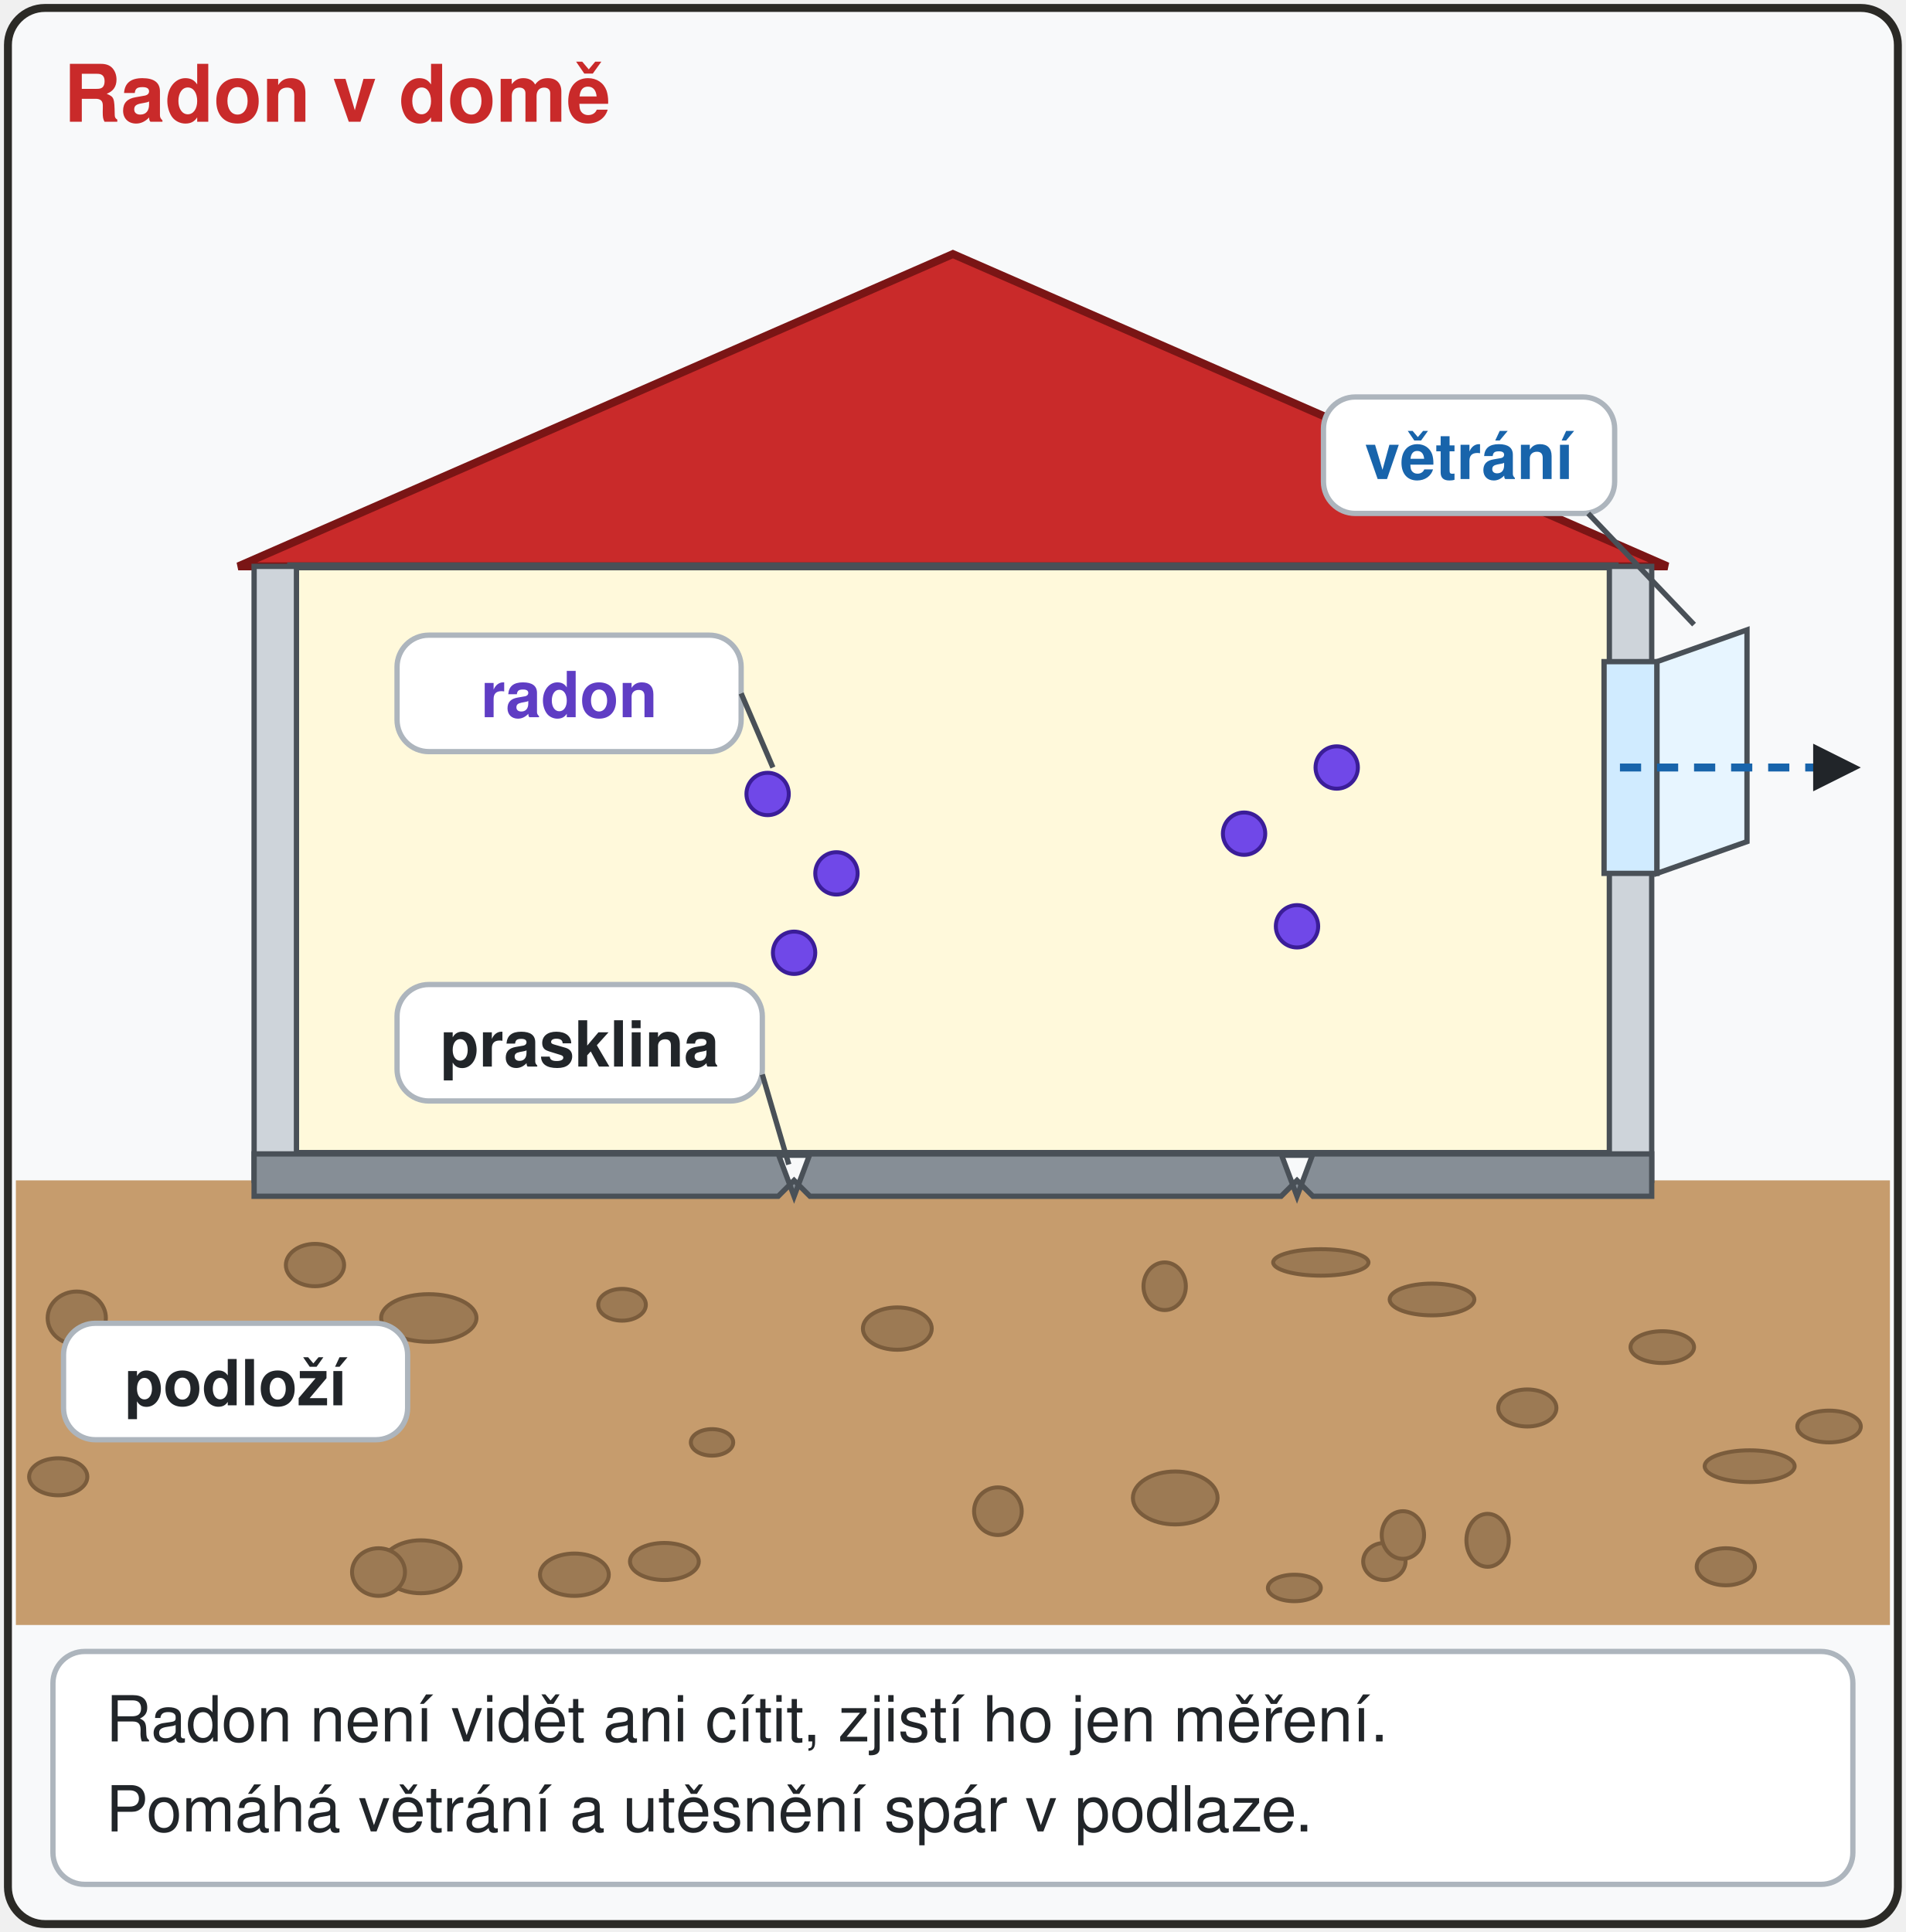
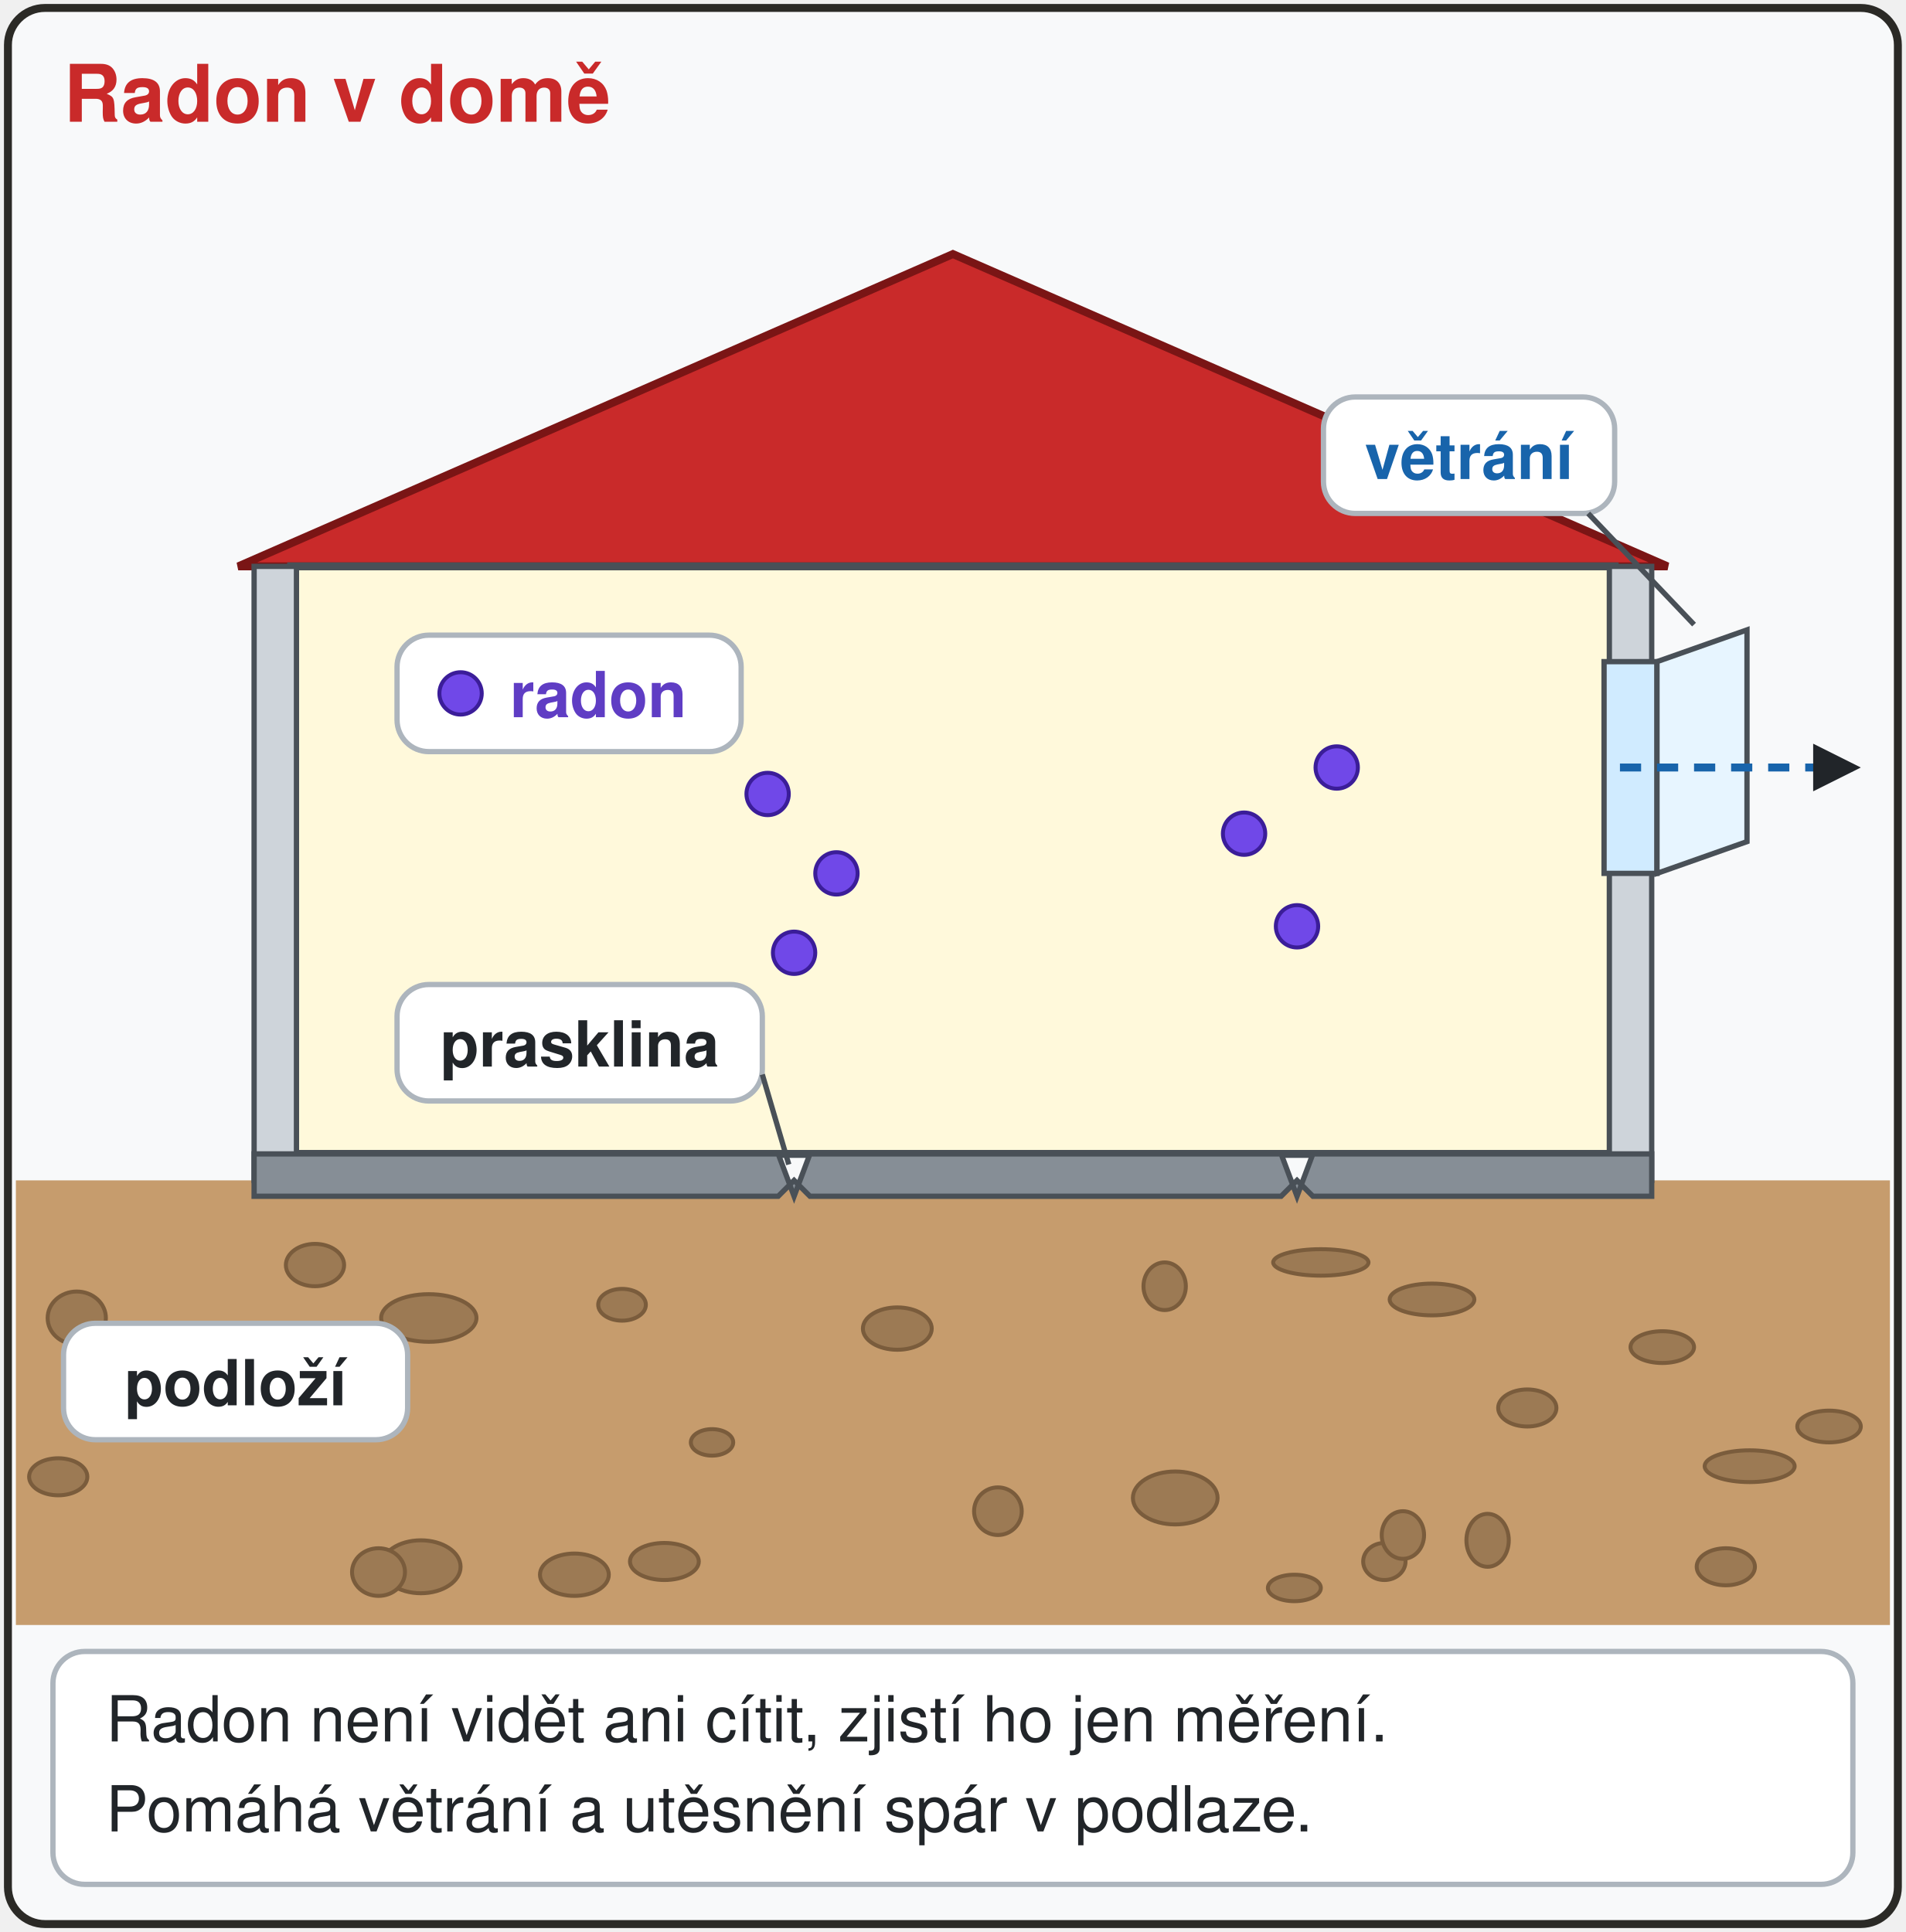
<svg xmlns="http://www.w3.org/2000/svg" viewBox="0 0 720 730" font-family="'Segoe UI', Helvetica, Arial, sans-serif" role="img" aria-label="Radon v domě: přírodní radioaktivní plyn radon proniká z podloží prasklinami v podlaze do místnosti. Není vidět ani cítit, zjistí ho jen měření. Pomáhá větrání a utěsnění spár. Animace: kuličky radonu stoupají z podloží prasklinami do domu a otevřeným oknem odcházejí ven.">
  <style>.r0{animation:r0 6s linear infinite;animation-delay:-0.0s}@keyframes r0{0%{transform:translate(0px,220px);opacity:0}8%{opacity:1}30%{transform:translate(0px,84px)}60%{transform:translate(0,0)}90%{transform:translate(390px,-70px);opacity:1}100%{transform:translate(390px,-70px);opacity:0}}.r1{animation:r1 6s linear infinite;animation-delay:-1.0s}@keyframes r1{0%{transform:translate(-16px,250px);opacity:0}8%{opacity:1}30%{transform:translate(-16px,114px)}60%{transform:translate(0,0)}90%{transform:translate(374px,-40px);opacity:1}100%{transform:translate(374px,-40px);opacity:0}}.r2{animation:r2 6s linear infinite;animation-delay:-2.0s}@keyframes r2{0%{transform:translate(10px,280px);opacity:0}8%{opacity:1}30%{transform:translate(10px,144px)}60%{transform:translate(0,0)}90%{transform:translate(400px,-10px);opacity:1}100%{transform:translate(400px,-10px);opacity:0}}.r3{animation:r3 6s linear infinite;animation-delay:-3.0s}@keyframes r3{0%{transform:translate(0px,230px);opacity:0}8%{opacity:1}30%{transform:translate(0px,94px)}60%{transform:translate(0,0)}90%{transform:translate(200px,-60px);opacity:1}100%{transform:translate(200px,-60px);opacity:0}}.r4{animation:r4 6s linear infinite;animation-delay:-4.0s}@keyframes r4{0%{transform:translate(20px,265px);opacity:0}8%{opacity:1}30%{transform:translate(20px,129px)}60%{transform:translate(0,0)}90%{transform:translate(220px,-25px);opacity:1}100%{transform:translate(220px,-25px);opacity:0}}.r5{animation:r5 6s linear infinite;animation-delay:-5.0s}@keyframes r5{0%{transform:translate(-15px,290px);opacity:0}8%{opacity:1}30%{transform:translate(-15px,154px)}60%{transform:translate(0,0)}90%{transform:translate(185px,0px);opacity:1}100%{transform:translate(185px,0px);opacity:0}}@media (prefers-reduced-motion: reduce){*{animation:none!important}}</style>
  <defs>
    <radialGradient id="gP" cx="0.35" cy="0.32" r="0.75">
      <stop offset="0" stop-color="#ffc9c9" />
      <stop offset="0.45" stop-color="#e03131" />
      <stop offset="1" stop-color="#8f1d1d" />
    </radialGradient>
    <radialGradient id="gN" cx="0.35" cy="0.32" r="0.75">
      <stop offset="0" stop-color="#ffffff" />
      <stop offset="0.5" stop-color="#ced4da" />
      <stop offset="1" stop-color="#7d858c" />
    </radialGradient>
    <radialGradient id="gE" cx="0.35" cy="0.32" r="0.75">
      <stop offset="0" stop-color="#a5d8ff" />
      <stop offset="0.5" stop-color="#1971c2" />
      <stop offset="1" stop-color="#0b3d6b" />
    </radialGradient>
    <radialGradient id="gO" cx="0.35" cy="0.32" r="0.75">
      <stop offset="0" stop-color="#fff3bf" />
      <stop offset="0.5" stop-color="#fab005" />
      <stop offset="1" stop-color="#d9480f" />
    </radialGradient>
    <radialGradient id="zar" cx="0.5" cy="0.5" r="0.5">
      <stop offset="0" stop-color="#ffe066" stop-opacity="0.9" />
      <stop offset="1" stop-color="#ffe066" stop-opacity="0" />
    </radialGradient>
    <linearGradient id="kov" x1="0" y1="0" x2="1" y2="0">
      <stop offset="0" stop-color="#868e96" />
      <stop offset="0.45" stop-color="#f1f3f5" />
      <stop offset="1" stop-color="#adb5bd" />
    </linearGradient>
    <linearGradient id="kuze" x1="0" y1="0" x2="1" y2="0">
      <stop offset="0" stop-color="#f4b48a" />
      <stop offset="0.5" stop-color="#ffd8b8" />
      <stop offset="1" stop-color="#e8996b" />
    </linearGradient>
    <linearGradient id="kamen" x1="0" y1="0" x2="1" y2="1">
      <stop offset="0" stop-color="#8a7866" />
      <stop offset="1" stop-color="#3b3128" />
    </linearGradient>
    <linearGradient id="oblek" x1="0" y1="0" x2="1" y2="0">
      <stop offset="0" stop-color="#e67700" />
      <stop offset="0.4" stop-color="#fcc419" />
      <stop offset="1" stop-color="#d9480f" />
    </linearGradient>
    <linearGradient id="drevo" x1="0" y1="0" x2="0" y2="1">
      <stop offset="0" stop-color="#c8925f" />
      <stop offset="1" stop-color="#8b5a2b" />
    </linearGradient>
    <filter id="rozm" x="-30%" y="-30%" width="160%" height="160%">
      <feGaussianBlur stdDeviation="6" />
    </filter>
    <marker id="s-tm" markerUnits="userSpaceOnUse" markerWidth="18" markerHeight="18" refX="15" refY="9" orient="auto">
      <path d="M0,0 L18,9 L0,18 z" fill="#212529" />
    </marker>
    <marker id="s-fi" markerUnits="userSpaceOnUse" markerWidth="18" markerHeight="18" refX="15" refY="9" orient="auto">
      <path d="M0,0 L18,9 L0,18 z" fill="#862e9c" />
    </marker>
    <marker id="s-se" markerUnits="userSpaceOnUse" markerWidth="16" markerHeight="16" refX="13" refY="8" orient="auto-start-reverse">
      <path d="M0,0 L16,8 L0,16 z" fill="#495057" />
    </marker>
  </defs>
  <rect x="3" y="3" width="714" height="724" rx="14" fill="#f8f9fa" stroke="#2b2a26" stroke-width="3" />
  <text x="24" y="46" font-size="30" font-weight="bold" fill="#c92a2a" text-anchor="start">Radon v domě</text>
  <rect x="6" y="446" width="708" height="168" fill="#c69c6d" />
  <ellipse cx="444" cy="566" rx="16" ry="10" fill="#9c7a54" stroke="#7a5c3c" stroke-width="1.5" />
  <ellipse cx="523" cy="590" rx="8" ry="7" fill="#9c7a54" stroke="#7a5c3c" stroke-width="1.5" />
  <ellipse cx="661" cy="554" rx="17" ry="6" fill="#9c7a54" stroke="#7a5c3c" stroke-width="1.5" />
  <ellipse cx="339" cy="502" rx="13" ry="8" fill="#9c7a54" stroke="#7a5c3c" stroke-width="1.5" />
  <ellipse cx="29" cy="498" rx="11" ry="10" fill="#9c7a54" stroke="#7a5c3c" stroke-width="1.5" />
  <ellipse cx="541" cy="491" rx="16" ry="6" fill="#9c7a54" stroke="#7a5c3c" stroke-width="1.5" />
  <ellipse cx="440" cy="486" rx="8" ry="9" fill="#9c7a54" stroke="#7a5c3c" stroke-width="1.5" />
  <ellipse cx="162" cy="498" rx="18" ry="9" fill="#9c7a54" stroke="#7a5c3c" stroke-width="1.5" />
  <ellipse cx="217" cy="595" rx="13" ry="8" fill="#9c7a54" stroke="#7a5c3c" stroke-width="1.5" />
  <ellipse cx="159" cy="592" rx="15" ry="10" fill="#9c7a54" stroke="#7a5c3c" stroke-width="1.5" />
  <ellipse cx="628" cy="509" rx="12" ry="6" fill="#9c7a54" stroke="#7a5c3c" stroke-width="1.5" />
  <ellipse cx="119" cy="478" rx="11" ry="8" fill="#9c7a54" stroke="#7a5c3c" stroke-width="1.5" />
  <ellipse cx="22" cy="558" rx="11" ry="7" fill="#9c7a54" stroke="#7a5c3c" stroke-width="1.5" />
  <ellipse cx="577" cy="532" rx="11" ry="7" fill="#9c7a54" stroke="#7a5c3c" stroke-width="1.5" />
  <ellipse cx="499" cy="477" rx="18" ry="5" fill="#9c7a54" stroke="#7a5c3c" stroke-width="1.5" />
  <ellipse cx="530" cy="580" rx="8" ry="9" fill="#9c7a54" stroke="#7a5c3c" stroke-width="1.5" />
  <ellipse cx="269" cy="545" rx="8" ry="5" fill="#9c7a54" stroke="#7a5c3c" stroke-width="1.5" />
  <ellipse cx="143" cy="594" rx="10" ry="9" fill="#9c7a54" stroke="#7a5c3c" stroke-width="1.5" />
  <ellipse cx="652" cy="592" rx="11" ry="7" fill="#9c7a54" stroke="#7a5c3c" stroke-width="1.5" />
  <ellipse cx="377" cy="571" rx="9" ry="9" fill="#9c7a54" stroke="#7a5c3c" stroke-width="1.5" />
  <ellipse cx="562" cy="582" rx="8" ry="10" fill="#9c7a54" stroke="#7a5c3c" stroke-width="1.5" />
  <ellipse cx="82" cy="514" rx="14" ry="10" fill="#9c7a54" stroke="#7a5c3c" stroke-width="1.5" />
  <ellipse cx="251" cy="590" rx="13" ry="7" fill="#9c7a54" stroke="#7a5c3c" stroke-width="1.5" />
  <ellipse cx="235" cy="493" rx="9" ry="6" fill="#9c7a54" stroke="#7a5c3c" stroke-width="1.5" />
  <ellipse cx="489" cy="600" rx="10" ry="5" fill="#9c7a54" stroke="#7a5c3c" stroke-width="1.5" />
  <ellipse cx="691" cy="539" rx="12" ry="6" fill="#9c7a54" stroke="#7a5c3c" stroke-width="1.5" />
  <path d="M90 214L360 96L630 214Z" fill="#c92a2a" stroke="#7a1515" stroke-width="3" />
  <rect x="110" y="214" width="500" height="222" fill="#fff9db" stroke="#495057" stroke-width="3" />
  <rect x="96" y="214" width="16" height="232" fill="#ced4da" stroke="#495057" stroke-width="2" />
  <rect x="608" y="214" width="16" height="232" fill="#ced4da" stroke="#495057" stroke-width="2" />
  <path d="M96 436H294L300 452L306 436H484L490 452L496 436H624V452H496L490 446L484 452H306L300 446L294 452H96Z" fill="#868e96" stroke="#495057" stroke-width="2" />
  <rect x="606" y="250" width="20" height="80" fill="#d0ebff" stroke="#495057" stroke-width="2" />
  <path d="M626 250L660 238V318L626 330Z" fill="#e7f5ff" stroke="#495057" stroke-width="2" />
  <path d="M612 290H700" stroke="#1864ab" stroke-width="3" marker-end="url(#s-tm)" stroke-dasharray="8 6" />
  <circle class="r0" cx="300" cy="360" r="8" fill="#7048e8" stroke="#3b1d99" stroke-width="1.5" />
  <circle class="r1" cx="316" cy="330" r="8" fill="#7048e8" stroke="#3b1d99" stroke-width="1.5" />
  <circle class="r2" cx="290" cy="300" r="8" fill="#7048e8" stroke="#3b1d99" stroke-width="1.5" />
  <circle class="r3" cx="490" cy="350" r="8" fill="#7048e8" stroke="#3b1d99" stroke-width="1.5" />
  <circle class="r4" cx="470" cy="315" r="8" fill="#7048e8" stroke="#3b1d99" stroke-width="1.5" />
  <circle class="r5" cx="505" cy="290" r="8" fill="#7048e8" stroke="#3b1d99" stroke-width="1.5" />
  <rect x="150" y="240" width="130" height="44" rx="12" fill="#ffffff" stroke="#adb5bd" stroke-width="2" />
-   <text x="215" y="271" font-size="24" font-weight="bold" fill="#5f3dc4" text-anchor="middle">radon</text>
-   <path d="M280 262L292 290" stroke="#495057" stroke-width="2" />
+   <circle cx="174" cy="262" r="8" fill="#7048e8" stroke="#3b1d99" stroke-width="1.5" />
+   <text x="226" y="271" font-size="24" font-weight="bold" fill="#5f3dc4" text-anchor="middle">radon</text>
  <rect x="500" y="150" width="110" height="44" rx="12" fill="#ffffff" stroke="#adb5bd" stroke-width="2" />
  <text x="555" y="181" font-size="24" font-weight="bold" fill="#1864ab" text-anchor="middle">větrání</text>
  <path d="M600 194L640 236" stroke="#495057" stroke-width="2" />
  <rect x="150" y="372" width="138" height="44" rx="12" fill="#ffffff" stroke="#adb5bd" stroke-width="2" />
  <text x="219" y="403" font-size="24" font-weight="bold" fill="#212529" text-anchor="middle">prasklina</text>
  <path d="M288 406L298 440" stroke="#495057" stroke-width="2" />
  <rect x="24" y="500" width="130" height="44" rx="12" fill="#ffffff" stroke="#adb5bd" stroke-width="2" />
  <text x="89" y="531" font-size="24" font-weight="bold" fill="#212529" text-anchor="middle">podloží</text>
  <rect x="20" y="624" width="680" height="88" rx="12" fill="#ffffff" stroke="#adb5bd" stroke-width="2" />
  <text x="40" y="658" font-size="24" font-weight="normal" fill="#212529" text-anchor="start">Radon není vidět ani cítit, zjistí ho jen měření.</text>
  <text x="40" y="692" font-size="24" font-weight="normal" fill="#212529" text-anchor="start">Pomáhá větrání a utěsnění spár v podlaze.</text>
</svg>
